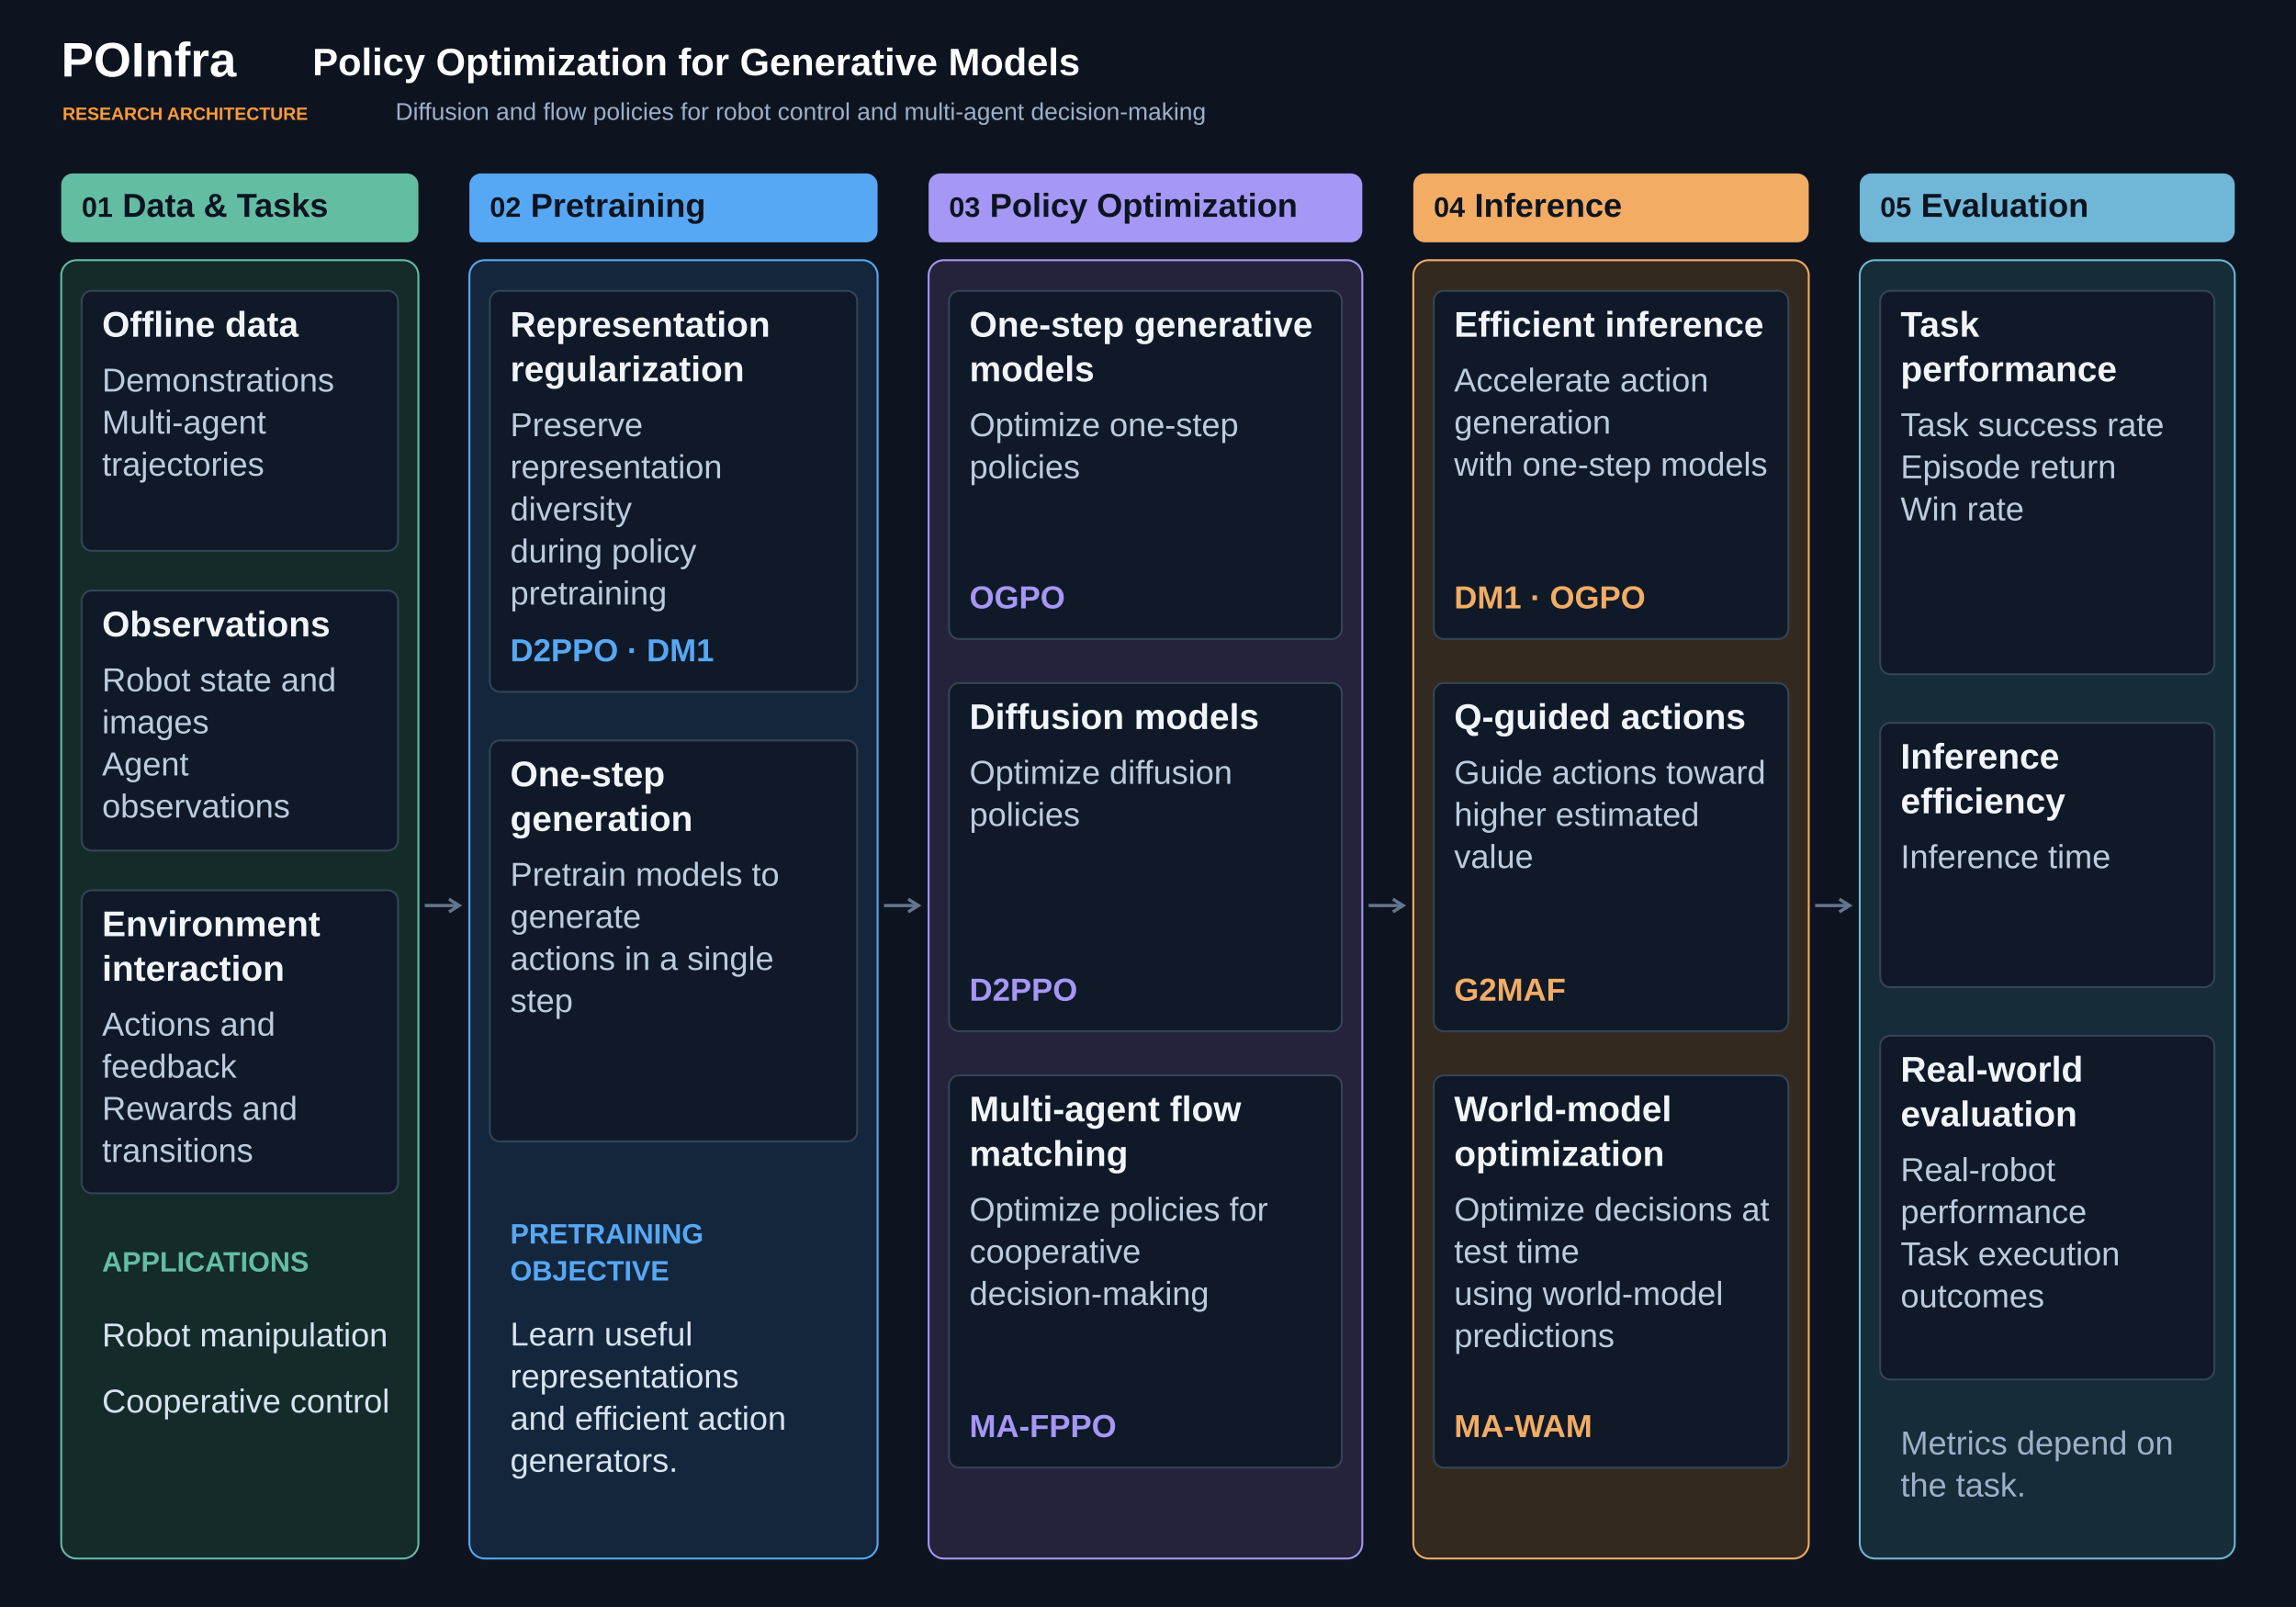
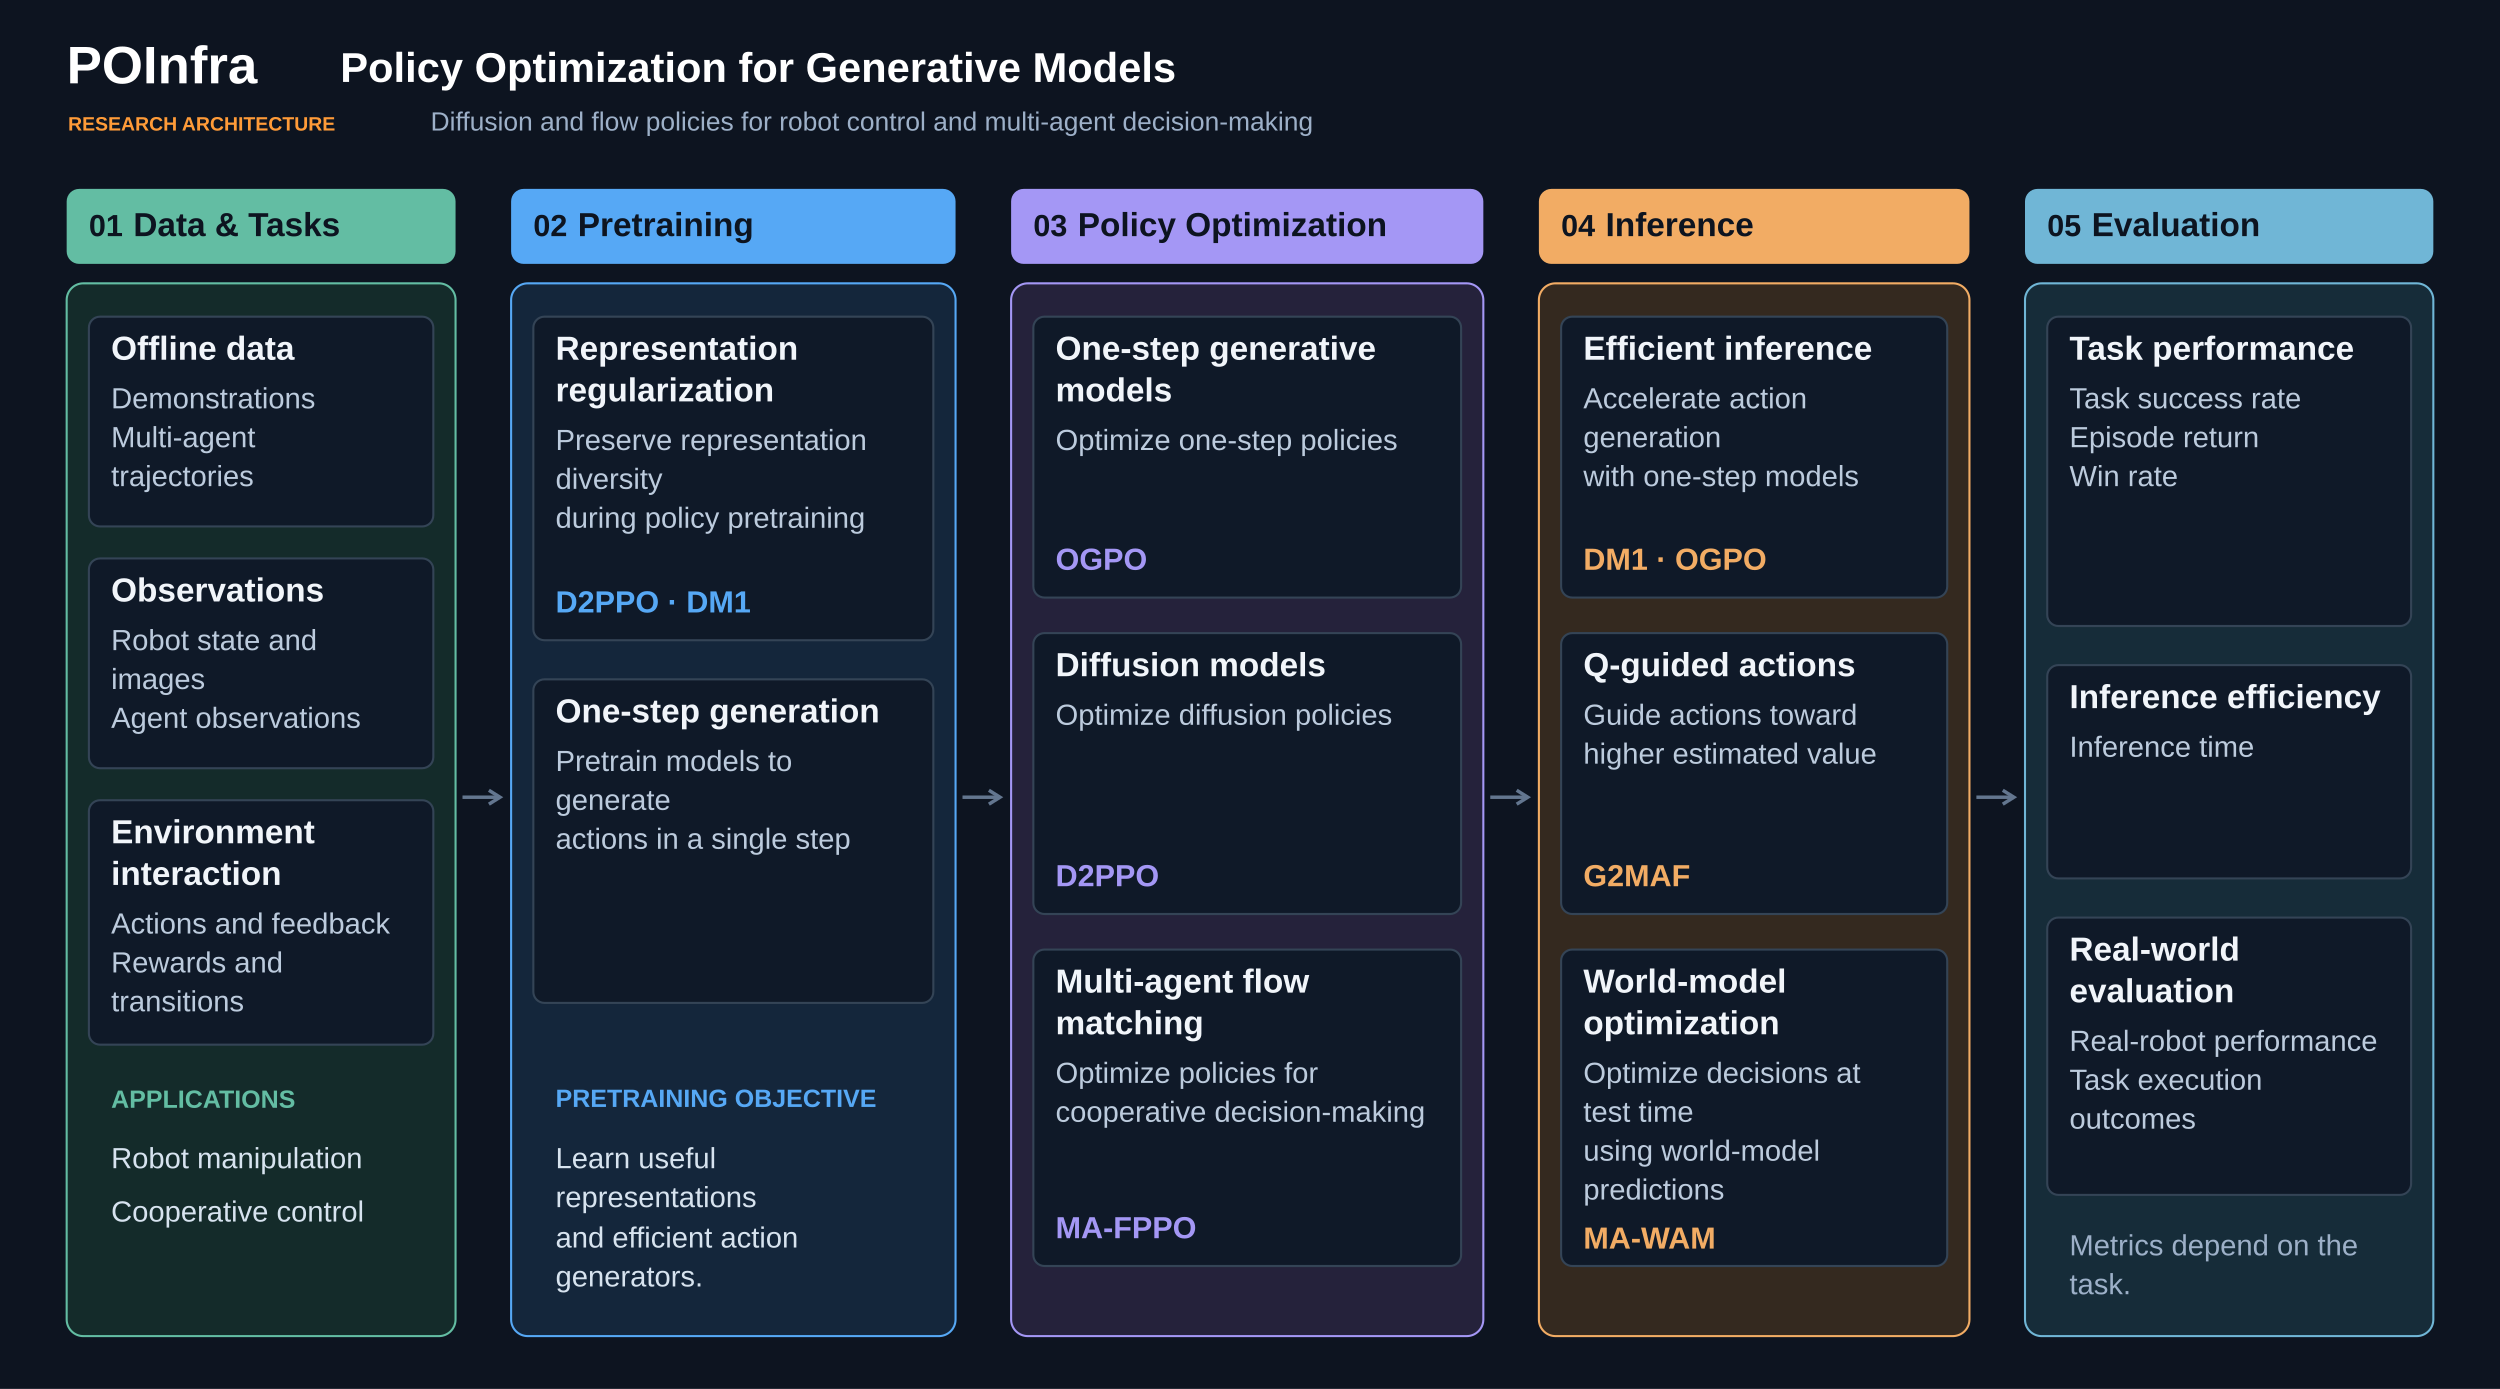
- <svg xmlns="http://www.w3.org/2000/svg" width="1800" height="1260" viewBox="0 0 1800 1260">
-   <rect width="1800" height="1260" fill="#0d1420" />
+ <svg xmlns="http://www.w3.org/2000/svg" width="1800" height="1000" viewBox="0 0 1800 1000">
+   <rect width="1800" height="1000" fill="#0d1420" />
  <text x="48" y="60" font-family="Arial" font-size="38" font-weight="bold" fill="#ffffff" text-anchor="start">POInfra</text>
  <text x="245" y="59" font-family="Arial" font-size="30" font-weight="bold" fill="#ffffff" text-anchor="start">Policy Optimization for Generative Models</text>
  <text x="49" y="94" font-family="Arial" font-size="14" font-weight="bold" fill="#ff9b38" text-anchor="start">RESEARCH ARCHITECTURE</text>
  <text x="310" y="94" font-family="Arial" font-size="19" font-weight="normal" fill="#9db0c8" text-anchor="start">Diffusion and flow policies for robot control and multi-agent decision-making</text>
  <rect x="48" y="136" width="280" height="54" rx="9" fill="#63bda3" stroke="none" stroke-width="1.5" />
  <text x="64" y="170" font-family="Arial" font-size="22" font-weight="bold" fill="#0d1420" text-anchor="start">01</text>
-   <text x="96" y="170" font-family="Arial" font-size="26" font-weight="bold" fill="#0d1420" text-anchor="start">Data &amp; Tasks</text>
-   <rect x="48" y="204" width="280" height="1018" rx="12" fill="#142b2a" stroke="#63bda3" stroke-width="1.5" />
+   <text x="96" y="170" font-family="Arial" font-size="24" font-weight="bold" fill="#0d1420" text-anchor="start">Data &amp; Tasks</text>
+   <rect x="48" y="204" width="280" height="758" rx="12" fill="#142b2a" stroke="#63bda3" stroke-width="1.5" />
  <rect x="368" y="136" width="320" height="54" rx="9" fill="#56a8f5" stroke="none" stroke-width="1.5" />
  <text x="384" y="170" font-family="Arial" font-size="22" font-weight="bold" fill="#0d1420" text-anchor="start">02</text>
-   <text x="416" y="170" font-family="Arial" font-size="26" font-weight="bold" fill="#0d1420" text-anchor="start">Pretraining</text>
-   <rect x="368" y="204" width="320" height="1018" rx="12" fill="#14263b" stroke="#56a8f5" stroke-width="1.5" />
+   <text x="416" y="170" font-family="Arial" font-size="24" font-weight="bold" fill="#0d1420" text-anchor="start">Pretraining</text>
+   <rect x="368" y="204" width="320" height="758" rx="12" fill="#14263b" stroke="#56a8f5" stroke-width="1.5" />
  <rect x="728" y="136" width="340" height="54" rx="9" fill="#a497f5" stroke="none" stroke-width="1.5" />
  <text x="744" y="170" font-family="Arial" font-size="22" font-weight="bold" fill="#0d1420" text-anchor="start">03</text>
-   <text x="776" y="170" font-family="Arial" font-size="26" font-weight="bold" fill="#0d1420" text-anchor="start">Policy Optimization</text>
-   <rect x="728" y="204" width="340" height="1018" rx="12" fill="#25223b" stroke="#a497f5" stroke-width="1.5" />
+   <text x="776" y="170" font-family="Arial" font-size="24" font-weight="bold" fill="#0d1420" text-anchor="start">Policy Optimization</text>
+   <rect x="728" y="204" width="340" height="758" rx="12" fill="#25223b" stroke="#a497f5" stroke-width="1.5" />
  <rect x="1108" y="136" width="310" height="54" rx="9" fill="#f2ac64" stroke="none" stroke-width="1.5" />
  <text x="1124" y="170" font-family="Arial" font-size="22" font-weight="bold" fill="#0d1420" text-anchor="start">04</text>
-   <text x="1156" y="170" font-family="Arial" font-size="26" font-weight="bold" fill="#0d1420" text-anchor="start">Inference</text>
-   <rect x="1108" y="204" width="310" height="1018" rx="12" fill="#34291f" stroke="#f2ac64" stroke-width="1.5" />
+   <text x="1156" y="170" font-family="Arial" font-size="24" font-weight="bold" fill="#0d1420" text-anchor="start">Inference</text>
+   <rect x="1108" y="204" width="310" height="758" rx="12" fill="#34291f" stroke="#f2ac64" stroke-width="1.5" />
  <rect x="1458" y="136" width="294" height="54" rx="9" fill="#70b6d6" stroke="none" stroke-width="1.5" />
  <text x="1474" y="170" font-family="Arial" font-size="22" font-weight="bold" fill="#0d1420" text-anchor="start">05</text>
-   <text x="1506" y="170" font-family="Arial" font-size="26" font-weight="bold" fill="#0d1420" text-anchor="start">Evaluation</text>
-   <rect x="1458" y="204" width="294" height="1018" rx="12" fill="#162c39" stroke="#70b6d6" stroke-width="1.5" />
-   <path d="M333 710 L360 710" fill="none" stroke="#63768f" stroke-width="2.5" />
-   <path d="M352 705 L360 710 L352 715" fill="none" stroke="#63768f" stroke-width="2.5" />
-   <path d="M693 710 L720 710" fill="none" stroke="#63768f" stroke-width="2.5" />
-   <path d="M712 705 L720 710 L712 715" fill="none" stroke="#63768f" stroke-width="2.5" />
-   <path d="M1073 710 L1100 710" fill="none" stroke="#63768f" stroke-width="2.5" />
-   <path d="M1092 705 L1100 710 L1092 715" fill="none" stroke="#63768f" stroke-width="2.5" />
-   <path d="M1423 710 L1450 710" fill="none" stroke="#63768f" stroke-width="2.5" />
-   <path d="M1442 705 L1450 710 L1442 715" fill="none" stroke="#63768f" stroke-width="2.5" />
-   <rect x="64" y="228.0" width="248" height="203.904" rx="8" fill="#0f1928" stroke="#344456" stroke-width="1.5" />
-   <text x="80" y="264.0" font-family="Arial" font-size="28" font-weight="bold" fill="#f1f5fa" text-anchor="start">
-     <tspan x="80" y="264.0">Offline data</tspan>
-   </text>
-   <text x="80" y="307.0" font-family="Arial" font-size="26" font-weight="normal" fill="#bccbdd" text-anchor="start">
-     <tspan x="80" y="307.0">Demonstrations</tspan>
-   </text>
-   <text x="80" y="340.0" font-family="Arial" font-size="26" font-weight="normal" fill="#bccbdd" text-anchor="start">
-     <tspan x="80" y="340.0">Multi-agent</tspan>
-     <tspan x="80" y="373.0">trajectories</tspan>
-   </text>
-   <rect x="64" y="463.008" width="248" height="203.904" rx="8" fill="#0f1928" stroke="#344456" stroke-width="1.5" />
-   <text x="80" y="499.008" font-family="Arial" font-size="28" font-weight="bold" fill="#f1f5fa" text-anchor="start">
-     <tspan x="80" y="499.008">Observations</tspan>
-   </text>
-   <text x="80" y="542.008" font-family="Arial" font-size="26" font-weight="normal" fill="#bccbdd" text-anchor="start">
-     <tspan x="80" y="542.008">Robot state and</tspan>
-     <tspan x="80" y="575.008">images</tspan>
-   </text>
-   <text x="80" y="608.008" font-family="Arial" font-size="26" font-weight="normal" fill="#bccbdd" text-anchor="start">
-     <tspan x="80" y="608.008">Agent</tspan>
-     <tspan x="80" y="641.008">observations</tspan>
-   </text>
-   <rect x="64" y="698.016" width="248" height="237.6" rx="8" fill="#0f1928" stroke="#344456" stroke-width="1.5" />
-   <text x="80" y="734.016" font-family="Arial" font-size="28" font-weight="bold" fill="#f1f5fa" text-anchor="start">
-     <tspan x="80" y="734.016">Environment</tspan>
-     <tspan x="80" y="769.016">interaction</tspan>
-   </text>
-   <text x="80" y="812.016" font-family="Arial" font-size="26" font-weight="normal" fill="#bccbdd" text-anchor="start">
-     <tspan x="80" y="812.016">Actions and</tspan>
-     <tspan x="80" y="845.016">feedback</tspan>
-   </text>
-   <text x="80" y="878.016" font-family="Arial" font-size="26" font-weight="normal" fill="#bccbdd" text-anchor="start">
-     <tspan x="80" y="878.016">Rewards and</tspan>
-     <tspan x="80" y="911.016">transitions</tspan>
-   </text>
-   <text x="80" y="996.96" font-family="Arial" font-size="22" font-weight="bold" fill="#63bda3" text-anchor="start">
-     <tspan x="80" y="996.96">APPLICATIONS</tspan>
-   </text>
-   <text x="80" y="1055.712" font-family="Arial" font-size="26" font-weight="normal" fill="#d7e3ef" text-anchor="start">
-     <tspan x="80" y="1055.712">Robot manipulation</tspan>
-   </text>
-   <text x="80" y="1107.552" font-family="Arial" font-size="26" font-weight="normal" fill="#d7e3ef" text-anchor="start">
-     <tspan x="80" y="1107.552">Cooperative control</tspan>
-   </text>
-   <rect x="384" y="228.0" width="288" height="314.496" rx="8" fill="#0f1928" stroke="#344456" stroke-width="1.5" />
-   <text x="400" y="264.0" font-family="Arial" font-size="28" font-weight="bold" fill="#f1f5fa" text-anchor="start">
-     <tspan x="400" y="264.0">Representation</tspan>
-     <tspan x="400" y="299.0">regularization</tspan>
-   </text>
-   <text x="400" y="342.0" font-family="Arial" font-size="26" font-weight="normal" fill="#bccbdd" text-anchor="start">
-     <tspan x="400" y="342.0">Preserve</tspan>
-     <tspan x="400" y="375.0">representation</tspan>
-     <tspan x="400" y="408.0">diversity</tspan>
-   </text>
-   <text x="400" y="441.0" font-family="Arial" font-size="26" font-weight="normal" fill="#bccbdd" text-anchor="start">
-     <tspan x="400" y="441.0">during policy</tspan>
-     <tspan x="400" y="474.0">pretraining</tspan>
-   </text>
-   <text x="400" y="518.496" font-family="Arial" font-size="25" font-weight="bold" fill="#56a8f5" text-anchor="start">
-     <tspan x="400" y="518.496">D2PPO · DM1</tspan>
-   </text>
-   <rect x="384" y="580.512" width="288" height="314.496" rx="8" fill="#0f1928" stroke="#344456" stroke-width="1.5" />
-   <text x="400" y="616.512" font-family="Arial" font-size="28" font-weight="bold" fill="#f1f5fa" text-anchor="start">
-     <tspan x="400" y="616.512">One-step</tspan>
-     <tspan x="400" y="651.512">generation</tspan>
-   </text>
-   <text x="400" y="694.512" font-family="Arial" font-size="26" font-weight="normal" fill="#bccbdd" text-anchor="start">
-     <tspan x="400" y="694.512">Pretrain models to</tspan>
-     <tspan x="400" y="727.512">generate</tspan>
-   </text>
-   <text x="400" y="760.512" font-family="Arial" font-size="26" font-weight="normal" fill="#bccbdd" text-anchor="start">
-     <tspan x="400" y="760.512">actions in a single</tspan>
-     <tspan x="400" y="793.512">step</tspan>
-   </text>
-   <text x="400" y="975" font-family="Arial" font-size="22" font-weight="bold" fill="#56a8f5" text-anchor="start">
-     <tspan x="400" y="975">PRETRAINING</tspan>
-     <tspan x="400" y="1004">OBJECTIVE</tspan>
-   </text>
-   <text x="400" y="1055" font-family="Arial" font-size="26" font-weight="normal" fill="#d7e3ef" text-anchor="start">
-     <tspan x="400" y="1055">Learn useful</tspan>
-     <tspan x="400" y="1088">representations</tspan>
-   </text>
-   <text x="400" y="1121" font-family="Arial" font-size="26" font-weight="normal" fill="#d7e3ef" text-anchor="start">
-     <tspan x="400" y="1121">and efficient action</tspan>
-     <tspan x="400" y="1154">generators.</tspan>
-   </text>
-   <rect x="744" y="228.0" width="308" height="273.024" rx="8" fill="#0f1928" stroke="#344456" stroke-width="1.5" />
-   <text x="760" y="264.0" font-family="Arial" font-size="28" font-weight="bold" fill="#f1f5fa" text-anchor="start">
-     <tspan x="760" y="264.0">One-step generative</tspan>
-     <tspan x="760" y="299.0">models</tspan>
-   </text>
-   <text x="760" y="342.0" font-family="Arial" font-size="26" font-weight="normal" fill="#bccbdd" text-anchor="start">
-     <tspan x="760" y="342.0">Optimize one-step</tspan>
-     <tspan x="760" y="375.0">policies</tspan>
-   </text>
-   <text x="760" y="477.024" font-family="Arial" font-size="25" font-weight="bold" fill="#a497f5" text-anchor="start">
-     <tspan x="760" y="477.024">OGPO</tspan>
-   </text>
-   <rect x="744" y="535.584" width="308" height="273.024" rx="8" fill="#0f1928" stroke="#344456" stroke-width="1.5" />
-   <text x="760" y="571.584" font-family="Arial" font-size="28" font-weight="bold" fill="#f1f5fa" text-anchor="start">
-     <tspan x="760" y="571.584">Diffusion models</tspan>
-   </text>
-   <text x="760" y="614.584" font-family="Arial" font-size="26" font-weight="normal" fill="#bccbdd" text-anchor="start">
-     <tspan x="760" y="614.584">Optimize diffusion</tspan>
-     <tspan x="760" y="647.584">policies</tspan>
-   </text>
-   <text x="760" y="784.608" font-family="Arial" font-size="25" font-weight="bold" fill="#a497f5" text-anchor="start">
-     <tspan x="760" y="784.608">D2PPO</tspan>
-   </text>
-   <rect x="744" y="843.168" width="308" height="307.584" rx="8" fill="#0f1928" stroke="#344456" stroke-width="1.5" />
-   <text x="760" y="879.168" font-family="Arial" font-size="28" font-weight="bold" fill="#f1f5fa" text-anchor="start">
-     <tspan x="760" y="879.168">Multi-agent flow</tspan>
-     <tspan x="760" y="914.168">matching</tspan>
-   </text>
-   <text x="760" y="957.168" font-family="Arial" font-size="26" font-weight="normal" fill="#bccbdd" text-anchor="start">
-     <tspan x="760" y="957.168">Optimize policies for</tspan>
-   </text>
-   <text x="760" y="990.168" font-family="Arial" font-size="26" font-weight="normal" fill="#bccbdd" text-anchor="start">
-     <tspan x="760" y="990.168">cooperative</tspan>
-     <tspan x="760" y="1023.168">decision-making</tspan>
-   </text>
-   <text x="760" y="1126.752" font-family="Arial" font-size="25" font-weight="bold" fill="#a497f5" text-anchor="start">
-     <tspan x="760" y="1126.752">MA-FPPO</tspan>
-   </text>
-   <rect x="1124" y="228.0" width="278" height="273.024" rx="8" fill="#0f1928" stroke="#344456" stroke-width="1.5" />
-   <text x="1140" y="264.0" font-family="Arial" font-size="28" font-weight="bold" fill="#f1f5fa" text-anchor="start">
-     <tspan x="1140" y="264.0">Efficient inference</tspan>
-   </text>
-   <text x="1140" y="307.0" font-family="Arial" font-size="26" font-weight="normal" fill="#bccbdd" text-anchor="start">
-     <tspan x="1140" y="307.0">Accelerate action</tspan>
-     <tspan x="1140" y="340.0">generation</tspan>
-   </text>
-   <text x="1140" y="373.0" font-family="Arial" font-size="26" font-weight="normal" fill="#bccbdd" text-anchor="start">
-     <tspan x="1140" y="373.0">with one-step models</tspan>
-   </text>
-   <text x="1140" y="477.024" font-family="Arial" font-size="25" font-weight="bold" fill="#f2ac64" text-anchor="start">
-     <tspan x="1140" y="477.024">DM1 · OGPO</tspan>
-   </text>
-   <rect x="1124" y="535.584" width="278" height="273.024" rx="8" fill="#0f1928" stroke="#344456" stroke-width="1.5" />
-   <text x="1140" y="571.584" font-family="Arial" font-size="28" font-weight="bold" fill="#f1f5fa" text-anchor="start">
-     <tspan x="1140" y="571.584">Q-guided actions</tspan>
-   </text>
-   <text x="1140" y="614.584" font-family="Arial" font-size="26" font-weight="normal" fill="#bccbdd" text-anchor="start">
-     <tspan x="1140" y="614.584">Guide actions toward</tspan>
-   </text>
-   <text x="1140" y="647.584" font-family="Arial" font-size="26" font-weight="normal" fill="#bccbdd" text-anchor="start">
-     <tspan x="1140" y="647.584">higher estimated</tspan>
-     <tspan x="1140" y="680.584">value</tspan>
-   </text>
-   <text x="1140" y="784.608" font-family="Arial" font-size="25" font-weight="bold" fill="#f2ac64" text-anchor="start">
-     <tspan x="1140" y="784.608">G2MAF</tspan>
-   </text>
-   <rect x="1124" y="843.168" width="278" height="307.584" rx="8" fill="#0f1928" stroke="#344456" stroke-width="1.5" />
-   <text x="1140" y="879.168" font-family="Arial" font-size="28" font-weight="bold" fill="#f1f5fa" text-anchor="start">
-     <tspan x="1140" y="879.168">World-model</tspan>
-     <tspan x="1140" y="914.168">optimization</tspan>
-   </text>
-   <text x="1140" y="957.168" font-family="Arial" font-size="26" font-weight="normal" fill="#bccbdd" text-anchor="start">
-     <tspan x="1140" y="957.168">Optimize decisions at</tspan>
-     <tspan x="1140" y="990.168">test time</tspan>
-   </text>
-   <text x="1140" y="1023.168" font-family="Arial" font-size="26" font-weight="normal" fill="#bccbdd" text-anchor="start">
-     <tspan x="1140" y="1023.168">using world-model</tspan>
-     <tspan x="1140" y="1056.168">predictions</tspan>
-   </text>
-   <text x="1140" y="1126.752" font-family="Arial" font-size="25" font-weight="bold" fill="#f2ac64" text-anchor="start">
-     <tspan x="1140" y="1126.752">MA-WAM</tspan>
-   </text>
-   <rect x="1474" y="228.0" width="262" height="300.672" rx="8" fill="#0f1928" stroke="#344456" stroke-width="1.5" />
-   <text x="1490" y="264.0" font-family="Arial" font-size="28" font-weight="bold" fill="#f1f5fa" text-anchor="start">
-     <tspan x="1490" y="264.0">Task</tspan>
-     <tspan x="1490" y="299.0">performance</tspan>
-   </text>
-   <text x="1490" y="342.0" font-family="Arial" font-size="26" font-weight="normal" fill="#bccbdd" text-anchor="start">
-     <tspan x="1490" y="342.0">Task success rate</tspan>
-   </text>
-   <text x="1490" y="375.0" font-family="Arial" font-size="26" font-weight="normal" fill="#bccbdd" text-anchor="start">
-     <tspan x="1490" y="375.0">Episode return</tspan>
-   </text>
-   <text x="1490" y="408.0" font-family="Arial" font-size="26" font-weight="normal" fill="#bccbdd" text-anchor="start">
-     <tspan x="1490" y="408.0">Win rate</tspan>
-   </text>
-   <rect x="1474" y="566.688" width="262" height="207.36" rx="8" fill="#0f1928" stroke="#344456" stroke-width="1.5" />
-   <text x="1490" y="602.688" font-family="Arial" font-size="28" font-weight="bold" fill="#f1f5fa" text-anchor="start">
-     <tspan x="1490" y="602.688">Inference</tspan>
-     <tspan x="1490" y="637.688">efficiency</tspan>
-   </text>
-   <text x="1490" y="680.688" font-family="Arial" font-size="26" font-weight="normal" fill="#bccbdd" text-anchor="start">
-     <tspan x="1490" y="680.688">Inference time</tspan>
-   </text>
-   <rect x="1474" y="812.064" width="262" height="269.568" rx="8" fill="#0f1928" stroke="#344456" stroke-width="1.5" />
-   <text x="1490" y="848.064" font-family="Arial" font-size="28" font-weight="bold" fill="#f1f5fa" text-anchor="start">
-     <tspan x="1490" y="848.064">Real-world</tspan>
-     <tspan x="1490" y="883.064">evaluation</tspan>
-   </text>
-   <text x="1490" y="926.064" font-family="Arial" font-size="26" font-weight="normal" fill="#bccbdd" text-anchor="start">
-     <tspan x="1490" y="926.064">Real-robot</tspan>
-     <tspan x="1490" y="959.064">performance</tspan>
-   </text>
-   <text x="1490" y="992.064" font-family="Arial" font-size="26" font-weight="normal" fill="#bccbdd" text-anchor="start">
-     <tspan x="1490" y="992.064">Task execution</tspan>
-     <tspan x="1490" y="1025.064">outcomes</tspan>
-   </text>
-   <text x="1490" y="1140.384" font-family="Arial" font-size="26" font-weight="normal" fill="#9db0c8" text-anchor="start">
-     <tspan x="1490" y="1140.384">Metrics depend on</tspan>
-     <tspan x="1490" y="1173.384">the task.</tspan>
+   <text x="1506" y="170" font-family="Arial" font-size="24" font-weight="bold" fill="#0d1420" text-anchor="start">Evaluation</text>
+   <rect x="1458" y="204" width="294" height="758" rx="12" fill="#162c39" stroke="#70b6d6" stroke-width="1.5" />
+   <path d="M333 574 L360 574" fill="none" stroke="#63768f" stroke-width="2.5" />
+   <path d="M352 569 L360 574 L352 579" fill="none" stroke="#63768f" stroke-width="2.5" />
+   <path d="M693 574 L720 574" fill="none" stroke="#63768f" stroke-width="2.5" />
+   <path d="M712 569 L720 574 L712 579" fill="none" stroke="#63768f" stroke-width="2.5" />
+   <path d="M1073 574 L1100 574" fill="none" stroke="#63768f" stroke-width="2.5" />
+   <path d="M1092 569 L1100 574 L1092 579" fill="none" stroke="#63768f" stroke-width="2.5" />
+   <path d="M1423 574 L1450 574" fill="none" stroke="#63768f" stroke-width="2.5" />
+   <path d="M1442 569 L1450 574 L1442 579" fill="none" stroke="#63768f" stroke-width="2.5" />
+   <rect x="64" y="228.0" width="248" height="151.04" rx="8" fill="#0f1928" stroke="#344456" stroke-width="1.5" />
+   <text x="80" y="259.0" font-family="Arial" font-size="24" font-weight="bold" fill="#f1f5fa" text-anchor="start">
+     <tspan x="80" y="259.0">Offline data</tspan>
+   </text>
+   <text x="80" y="294.0" font-family="Arial" font-size="21" font-weight="normal" fill="#bccbdd" text-anchor="start">
+     <tspan x="80" y="294.0">Demonstrations</tspan>
+   </text>
+   <text x="80" y="322.0" font-family="Arial" font-size="21" font-weight="normal" fill="#bccbdd" text-anchor="start">
+     <tspan x="80" y="322.0">Multi-agent</tspan>
+     <tspan x="80" y="350.0">trajectories</tspan>
+   </text>
+   <rect x="64" y="402.08" width="248" height="151.04" rx="8" fill="#0f1928" stroke="#344456" stroke-width="1.5" />
+   <text x="80" y="433.08" font-family="Arial" font-size="24" font-weight="bold" fill="#f1f5fa" text-anchor="start">
+     <tspan x="80" y="433.08">Observations</tspan>
+   </text>
+   <text x="80" y="468.08" font-family="Arial" font-size="21" font-weight="normal" fill="#bccbdd" text-anchor="start">
+     <tspan x="80" y="468.08">Robot state and</tspan>
+     <tspan x="80" y="496.08">images</tspan>
+   </text>
+   <text x="80" y="524.08" font-family="Arial" font-size="21" font-weight="normal" fill="#bccbdd" text-anchor="start">
+     <tspan x="80" y="524.08">Agent observations</tspan>
+   </text>
+   <rect x="64" y="576.16" width="248" height="176" rx="8" fill="#0f1928" stroke="#344456" stroke-width="1.5" />
+   <text x="80" y="607.16" font-family="Arial" font-size="24" font-weight="bold" fill="#f1f5fa" text-anchor="start">
+     <tspan x="80" y="607.16">Environment</tspan>
+     <tspan x="80" y="637.16">interaction</tspan>
+   </text>
+   <text x="80" y="672.16" font-family="Arial" font-size="21" font-weight="normal" fill="#bccbdd" text-anchor="start">
+     <tspan x="80" y="672.16">Actions and feedback</tspan>
+   </text>
+   <text x="80" y="700.16" font-family="Arial" font-size="21" font-weight="normal" fill="#bccbdd" text-anchor="start">
+     <tspan x="80" y="700.16">Rewards and</tspan>
+     <tspan x="80" y="728.16">transitions</tspan>
+   </text>
+   <text x="80" y="797.6" font-family="Arial" font-size="18" font-weight="bold" fill="#63bda3" text-anchor="start">
+     <tspan x="80" y="797.6">APPLICATIONS</tspan>
+   </text>
+   <text x="80" y="841.12" font-family="Arial" font-size="21" font-weight="normal" fill="#d7e3ef" text-anchor="start">
+     <tspan x="80" y="841.12">Robot manipulation</tspan>
+   </text>
+   <text x="80" y="879.52" font-family="Arial" font-size="21" font-weight="normal" fill="#d7e3ef" text-anchor="start">
+     <tspan x="80" y="879.52">Cooperative control</tspan>
+   </text>
+   <rect x="384" y="228.0" width="288" height="232.96" rx="8" fill="#0f1928" stroke="#344456" stroke-width="1.5" />
+   <text x="400" y="259.0" font-family="Arial" font-size="24" font-weight="bold" fill="#f1f5fa" text-anchor="start">
+     <tspan x="400" y="259.0">Representation</tspan>
+     <tspan x="400" y="289.0">regularization</tspan>
+   </text>
+   <text x="400" y="324.0" font-family="Arial" font-size="21" font-weight="normal" fill="#bccbdd" text-anchor="start">
+     <tspan x="400" y="324.0">Preserve representation</tspan>
+     <tspan x="400" y="352.0">diversity</tspan>
+   </text>
+   <text x="400" y="380.0" font-family="Arial" font-size="21" font-weight="normal" fill="#bccbdd" text-anchor="start">
+     <tspan x="400" y="380.0">during policy pretraining</tspan>
+   </text>
+   <text x="400" y="440.96" font-family="Arial" font-size="22" font-weight="bold" fill="#56a8f5" text-anchor="start">
+     <tspan x="400" y="440.96">D2PPO · DM1</tspan>
+   </text>
+   <rect x="384" y="489.12" width="288" height="232.96" rx="8" fill="#0f1928" stroke="#344456" stroke-width="1.5" />
+   <text x="400" y="520.12" font-family="Arial" font-size="24" font-weight="bold" fill="#f1f5fa" text-anchor="start">
+     <tspan x="400" y="520.12">One-step generation</tspan>
+   </text>
+   <text x="400" y="555.12" font-family="Arial" font-size="21" font-weight="normal" fill="#bccbdd" text-anchor="start">
+     <tspan x="400" y="555.12">Pretrain models to</tspan>
+     <tspan x="400" y="583.12">generate</tspan>
+   </text>
+   <text x="400" y="611.12" font-family="Arial" font-size="21" font-weight="normal" fill="#bccbdd" text-anchor="start">
+     <tspan x="400" y="611.12">actions in a single step</tspan>
+   </text>
+   <text x="400" y="797" font-family="Arial" font-size="18" font-weight="bold" fill="#56a8f5" text-anchor="start">
+     <tspan x="400" y="797">PRETRAINING OBJECTIVE</tspan>
+   </text>
+   <text x="400" y="841.12" font-family="Arial" font-size="21" font-weight="normal" fill="#d7e3ef" text-anchor="start">
+     <tspan x="400" y="841.12">Learn useful</tspan>
+     <tspan x="400" y="869.12">representations</tspan>
+   </text>
+   <text x="400" y="898.24" font-family="Arial" font-size="21" font-weight="normal" fill="#d7e3ef" text-anchor="start">
+     <tspan x="400" y="898.24">and efficient action</tspan>
+     <tspan x="400" y="926.24">generators.</tspan>
+   </text>
+   <rect x="744" y="228.0" width="308" height="202.24" rx="8" fill="#0f1928" stroke="#344456" stroke-width="1.5" />
+   <text x="760" y="259.0" font-family="Arial" font-size="24" font-weight="bold" fill="#f1f5fa" text-anchor="start">
+     <tspan x="760" y="259.0">One-step generative</tspan>
+     <tspan x="760" y="289.0">models</tspan>
+   </text>
+   <text x="760" y="324.0" font-family="Arial" font-size="21" font-weight="normal" fill="#bccbdd" text-anchor="start">
+     <tspan x="760" y="324.0">Optimize one-step policies</tspan>
+   </text>
+   <text x="760" y="410.24" font-family="Arial" font-size="22" font-weight="bold" fill="#a497f5" text-anchor="start">
+     <tspan x="760" y="410.24">OGPO</tspan>
+   </text>
+   <rect x="744" y="455.84" width="308" height="202.24" rx="8" fill="#0f1928" stroke="#344456" stroke-width="1.5" />
+   <text x="760" y="486.84" font-family="Arial" font-size="24" font-weight="bold" fill="#f1f5fa" text-anchor="start">
+     <tspan x="760" y="486.84">Diffusion models</tspan>
+   </text>
+   <text x="760" y="521.84" font-family="Arial" font-size="21" font-weight="normal" fill="#bccbdd" text-anchor="start">
+     <tspan x="760" y="521.84">Optimize diffusion policies</tspan>
+   </text>
+   <text x="760" y="638.08" font-family="Arial" font-size="22" font-weight="bold" fill="#a497f5" text-anchor="start">
+     <tspan x="760" y="638.08">D2PPO</tspan>
+   </text>
+   <rect x="744" y="683.68" width="308" height="227.84" rx="8" fill="#0f1928" stroke="#344456" stroke-width="1.5" />
+   <text x="760" y="714.68" font-family="Arial" font-size="24" font-weight="bold" fill="#f1f5fa" text-anchor="start">
+     <tspan x="760" y="714.68">Multi-agent flow</tspan>
+     <tspan x="760" y="744.68">matching</tspan>
+   </text>
+   <text x="760" y="779.68" font-family="Arial" font-size="21" font-weight="normal" fill="#bccbdd" text-anchor="start">
+     <tspan x="760" y="779.68">Optimize policies for</tspan>
+   </text>
+   <text x="760" y="807.68" font-family="Arial" font-size="21" font-weight="normal" fill="#bccbdd" text-anchor="start">
+     <tspan x="760" y="807.68">cooperative decision-making</tspan>
+   </text>
+   <text x="760" y="891.52" font-family="Arial" font-size="22" font-weight="bold" fill="#a497f5" text-anchor="start">
+     <tspan x="760" y="891.52">MA-FPPO</tspan>
+   </text>
+   <rect x="1124" y="228.0" width="278" height="202.24" rx="8" fill="#0f1928" stroke="#344456" stroke-width="1.5" />
+   <text x="1140" y="259.0" font-family="Arial" font-size="24" font-weight="bold" fill="#f1f5fa" text-anchor="start">
+     <tspan x="1140" y="259.0">Efficient inference</tspan>
+   </text>
+   <text x="1140" y="294.0" font-family="Arial" font-size="21" font-weight="normal" fill="#bccbdd" text-anchor="start">
+     <tspan x="1140" y="294.0">Accelerate action</tspan>
+     <tspan x="1140" y="322.0">generation</tspan>
+   </text>
+   <text x="1140" y="350.0" font-family="Arial" font-size="21" font-weight="normal" fill="#bccbdd" text-anchor="start">
+     <tspan x="1140" y="350.0">with one-step models</tspan>
+   </text>
+   <text x="1140" y="410.24" font-family="Arial" font-size="22" font-weight="bold" fill="#f2ac64" text-anchor="start">
+     <tspan x="1140" y="410.24">DM1 · OGPO</tspan>
+   </text>
+   <rect x="1124" y="455.84" width="278" height="202.24" rx="8" fill="#0f1928" stroke="#344456" stroke-width="1.5" />
+   <text x="1140" y="486.84" font-family="Arial" font-size="24" font-weight="bold" fill="#f1f5fa" text-anchor="start">
+     <tspan x="1140" y="486.84">Q-guided actions</tspan>
+   </text>
+   <text x="1140" y="521.84" font-family="Arial" font-size="21" font-weight="normal" fill="#bccbdd" text-anchor="start">
+     <tspan x="1140" y="521.84">Guide actions toward</tspan>
+   </text>
+   <text x="1140" y="549.84" font-family="Arial" font-size="21" font-weight="normal" fill="#bccbdd" text-anchor="start">
+     <tspan x="1140" y="549.84">higher estimated value</tspan>
+   </text>
+   <text x="1140" y="638.08" font-family="Arial" font-size="22" font-weight="bold" fill="#f2ac64" text-anchor="start">
+     <tspan x="1140" y="638.08">G2MAF</tspan>
+   </text>
+   <rect x="1124" y="683.68" width="278" height="227.84" rx="8" fill="#0f1928" stroke="#344456" stroke-width="1.5" />
+   <text x="1140" y="714.68" font-family="Arial" font-size="24" font-weight="bold" fill="#f1f5fa" text-anchor="start">
+     <tspan x="1140" y="714.68">World-model</tspan>
+     <tspan x="1140" y="744.68">optimization</tspan>
+   </text>
+   <text x="1140" y="779.68" font-family="Arial" font-size="21" font-weight="normal" fill="#bccbdd" text-anchor="start">
+     <tspan x="1140" y="779.68">Optimize decisions at</tspan>
+     <tspan x="1140" y="807.68">test time</tspan>
+   </text>
+   <text x="1140" y="835.68" font-family="Arial" font-size="21" font-weight="normal" fill="#bccbdd" text-anchor="start">
+     <tspan x="1140" y="835.68">using world-model</tspan>
+     <tspan x="1140" y="863.68">predictions</tspan>
+   </text>
+   <text x="1140" y="899" font-family="Arial" font-size="22" font-weight="bold" fill="#f2ac64" text-anchor="start">
+     <tspan x="1140" y="899">MA-WAM</tspan>
+   </text>
+   <rect x="1474" y="228.0" width="262" height="222.72" rx="8" fill="#0f1928" stroke="#344456" stroke-width="1.5" />
+   <text x="1490" y="259.0" font-family="Arial" font-size="24" font-weight="bold" fill="#f1f5fa" text-anchor="start">
+     <tspan x="1490" y="259.0">Task performance</tspan>
+   </text>
+   <text x="1490" y="294.0" font-family="Arial" font-size="21" font-weight="normal" fill="#bccbdd" text-anchor="start">
+     <tspan x="1490" y="294.0">Task success rate</tspan>
+   </text>
+   <text x="1490" y="322.0" font-family="Arial" font-size="21" font-weight="normal" fill="#bccbdd" text-anchor="start">
+     <tspan x="1490" y="322.0">Episode return</tspan>
+   </text>
+   <text x="1490" y="350.0" font-family="Arial" font-size="21" font-weight="normal" fill="#bccbdd" text-anchor="start">
+     <tspan x="1490" y="350.0">Win rate</tspan>
+   </text>
+   <rect x="1474" y="478.88" width="262" height="153.6" rx="8" fill="#0f1928" stroke="#344456" stroke-width="1.5" />
+   <text x="1490" y="509.88" font-family="Arial" font-size="24" font-weight="bold" fill="#f1f5fa" text-anchor="start">
+     <tspan x="1490" y="509.88">Inference efficiency</tspan>
+   </text>
+   <text x="1490" y="544.88" font-family="Arial" font-size="21" font-weight="normal" fill="#bccbdd" text-anchor="start">
+     <tspan x="1490" y="544.88">Inference time</tspan>
+   </text>
+   <rect x="1474" y="660.64" width="262" height="199.68" rx="8" fill="#0f1928" stroke="#344456" stroke-width="1.5" />
+   <text x="1490" y="691.64" font-family="Arial" font-size="24" font-weight="bold" fill="#f1f5fa" text-anchor="start">
+     <tspan x="1490" y="691.64">Real-world</tspan>
+     <tspan x="1490" y="721.64">evaluation</tspan>
+   </text>
+   <text x="1490" y="756.64" font-family="Arial" font-size="21" font-weight="normal" fill="#bccbdd" text-anchor="start">
+     <tspan x="1490" y="756.64">Real-robot performance</tspan>
+   </text>
+   <text x="1490" y="784.64" font-family="Arial" font-size="21" font-weight="normal" fill="#bccbdd" text-anchor="start">
+     <tspan x="1490" y="784.64">Task execution</tspan>
+     <tspan x="1490" y="812.64">outcomes</tspan>
+   </text>
+   <text x="1490" y="903.84" font-family="Arial" font-size="21" font-weight="normal" fill="#9db0c8" text-anchor="start">
+     <tspan x="1490" y="903.84">Metrics depend on the</tspan>
+     <tspan x="1490" y="931.84">task.</tspan>
  </text>
</svg>
